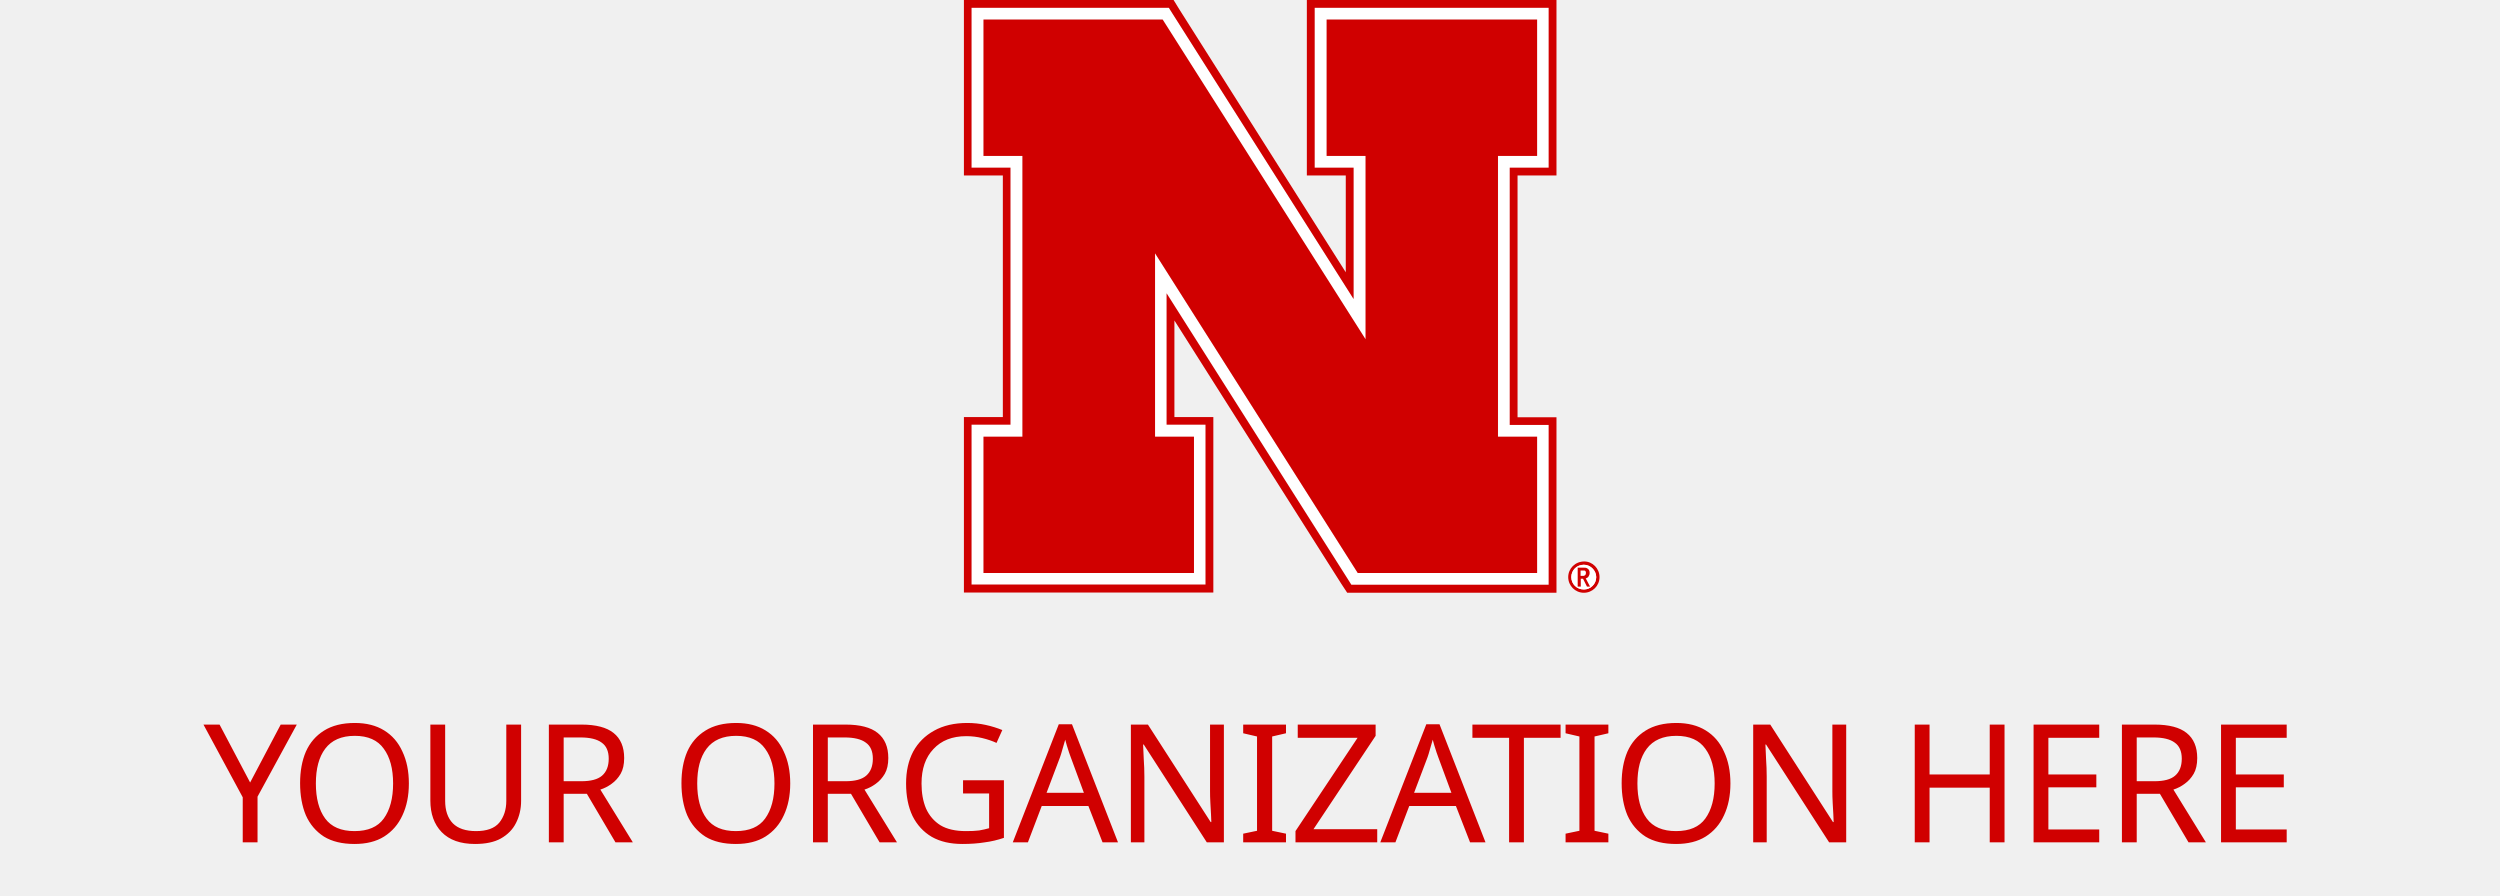
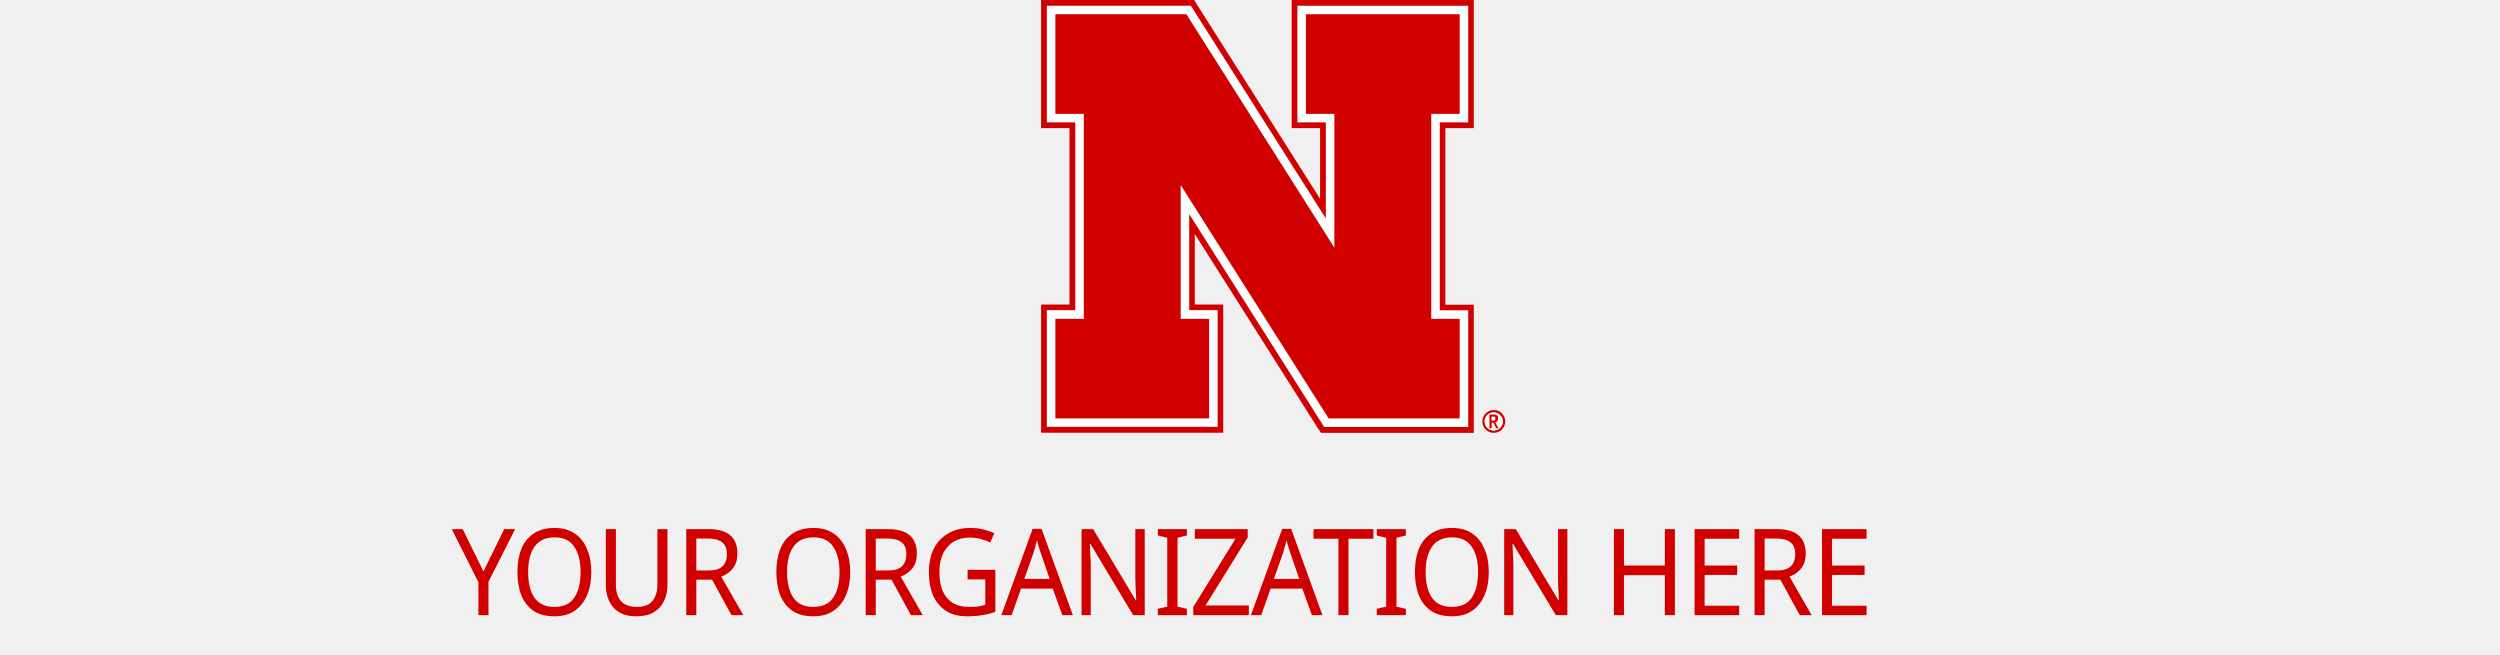
- <svg xmlns="http://www.w3.org/2000/svg" id="a" data-name="v_org" viewBox="0 0 121.38 43.49">
+ <svg xmlns="http://www.w3.org/2000/svg" data-name="v_org" viewBox="0 0 166.22 43.49">
  <g>
-     <path d="M76.9,28.62c-.34,0-.61-.26-.61-.6s.27-.6,.61-.6c.32,0,.6,.28,.6,.6s-.27,.6-.6,.6m.02-1.36c-.44,0-.78,.34-.78,.76s.34,.76,.76,.76,.76-.34,.76-.76-.34-.76-.74-.76" fill="#d00000" />
-     <path d="M76.9,28.62c-.34,0-.61-.26-.61-.6s.27-.6,.61-.6c.32,0,.6,.28,.6,.6,0,.34-.27,.6-.6,.6" fill="#fff" />
+     <path class="n_main_color" d="M99.32,28.62c-.34,0-.61-.26-.61-.6s.27-.6,.61-.6c.32,0,.6,.28,.6,.6s-.27,.6-.6,.6m.02-1.36c-.44,0-.78,.34-.78,.76s.34,.76,.76,.76,.76-.34,.76-.76-.34-.76-.74-.76" fill="#d00000" />
+     <path class="n_secondary_color" d="M99.32,28.62c-.34,0-.61-.26-.61-.6s.27-.6,.61-.6c.32,0,.6,.28,.6,.6,0,.34-.27,.6-.6,.6" fill="#fff" />
    <g>
-       <path d="M57.97,21.2v6.62h-10.22v-6.62h1.89V7.57h-1.89V.95h8.71l9.84,15.52V7.57h-1.89V.95h10.22V7.57h-1.89v13.63h1.89v6.62h-8.71l-9.84-15.52v8.9h1.89ZM74.63,.38h-10.79v7.76h1.89v6.38L56.93,.64l-.15-.27h-9.6v7.76h1.89v12.49h-1.89v7.76h11.36v-7.76h-1.89v-6.38l8.8,13.88,.17,.27h9.58v-7.76h-1.89V8.14h1.89V.38h-.57Z" fill="#fff" />
-       <polygon points="66.3 16.47 56.45 .95 47.75 .95 47.75 7.57 49.64 7.57 49.64 21.2 47.75 21.2 47.75 27.82 57.97 27.82 57.97 21.2 56.08 21.2 56.08 12.3 65.92 27.82 74.63 27.82 74.63 21.2 72.73 21.2 72.73 7.57 74.63 7.57 74.63 .95 64.41 .95 64.41 7.57 66.3 7.57 66.3 16.47" fill="#d00000" />
-       <path d="M75.19,.95v7.19h-1.89v12.49h1.89v7.76h-9.58l-.17-.27-8.8-13.88v6.38h1.89v7.76h-11.36v-7.76h1.89V8.14h-1.89V.38h9.58l.17,.27,8.8,13.87v-6.38h-1.89V.38h11.36V.95Zm-.57-.95h-11.17V8.52h1.89v4.7L57.25,.44l-.27-.44h-10.18V8.52h1.89v11.73h-1.89v8.52h12.11v-8.52h-1.89v-4.69l8.1,12.78,.29,.44h10.16v-8.52h-1.89V8.52h1.89V0h-.94Zm2.2,27.96h.07c.07-.02,.11-.05,.11-.15,0-.06-.02-.09-.07-.11h-.19v.26h.08Zm-.23-.4h.27c.11,0,.15,0,.21,.04,.07,.04,.11,.11,.11,.21,0,.08-.02,.13-.06,.19-.02,.04-.05,.04-.11,.08h-.02l.21,.4h-.15l-.19-.38h-.11v.38h-.15v-.91Z" fill="#d00000" />
-       <rect x="19.23" y="0" width="82.91" height="28.94" fill="none" />
+       <path class="n_secondary_color" d="M80.39,21.2v6.62h-10.22v-6.62h1.89V7.57h-1.89V.95h8.71l9.84,15.52V7.57h-1.89V.95h10.22V7.57h-1.89v13.63h1.89v6.62h-8.71l-9.84-15.52v8.9h1.89ZM97.05,.38h-10.79v7.76h1.89v6.38L79.35,.64l-.15-.27h-9.6v7.76h1.89v12.49h-1.89v7.76h11.36v-7.76h-1.89v-6.38l8.8,13.88,.17,.27h9.58v-7.76h-1.89V8.14h1.89V.38h-.57Z" fill="#fff" />
+       <polygon class="n_main_color" points="88.72 16.47 78.88 .95 70.17 .95 70.17 7.57 72.06 7.57 72.06 21.2 70.17 21.2 70.17 27.82 80.39 27.82 80.39 21.2 78.5 21.2 78.5 12.3 88.34 27.82 97.05 27.82 97.05 21.2 95.16 21.2 95.16 7.57 97.05 7.57 97.05 .95 86.83 .95 86.83 7.57 88.72 7.57 88.72 16.47" fill="#d00000" />
+       <path class="n_main_color" d="M97.62,.95v7.19h-1.89v12.49h1.89v7.76h-9.58l-.17-.27-8.8-13.88v6.38h1.89v7.76h-11.36v-7.76h1.89V8.14h-1.89V.38h9.58l.17,.27,8.8,13.87v-6.38h-1.89V.38h11.36V.95Zm-.57-.95h-11.17V8.52h1.89v4.7L79.67,.44l-.27-.44h-10.18V8.52h1.89v11.73h-1.89v8.52h12.11v-8.52h-1.89v-4.69l8.1,12.78,.29,.44h10.16v-8.52h-1.89V8.52h1.89V0h-.94Zm2.2,27.96h.07c.07-.02,.11-.05,.11-.15,0-.06-.02-.09-.07-.11h-.19v.26h.08Zm-.23-.4h.27c.11,0,.15,0,.21,.04,.07,.04,.11,.11,.11,.21,0,.08-.02,.13-.06,.19-.02,.04-.05,.04-.11,.08h-.02l.21,.4h-.15l-.19-.38h-.11v.38h-.15v-.91Z" fill="#d00000" />
    </g>
  </g>
-   <text style="text-align: center;" text-anchor="middle" fill="#d00000" font-family="Oswald-Medium, Oswald" font-size="8" letter-spacing="-.02em">
-     <tspan x="60.69" y="40.9" class="org_first_line">YOUR ORGANIZATION HERE</tspan>
+   <text style="text-algin: center; transform-origin: center center;" text-anchor="middle" transform="scale(.93 1)" class="text_main_color" fill="#d00000" font-family="Oswald-Medium, Oswald" font-size="8" letter-spacing="-.02em">
+     <tspan class="org_first_line" x="83.11" y="40.9">YOUR ORGANIZATION HERE</tspan>
  </text>
</svg>
